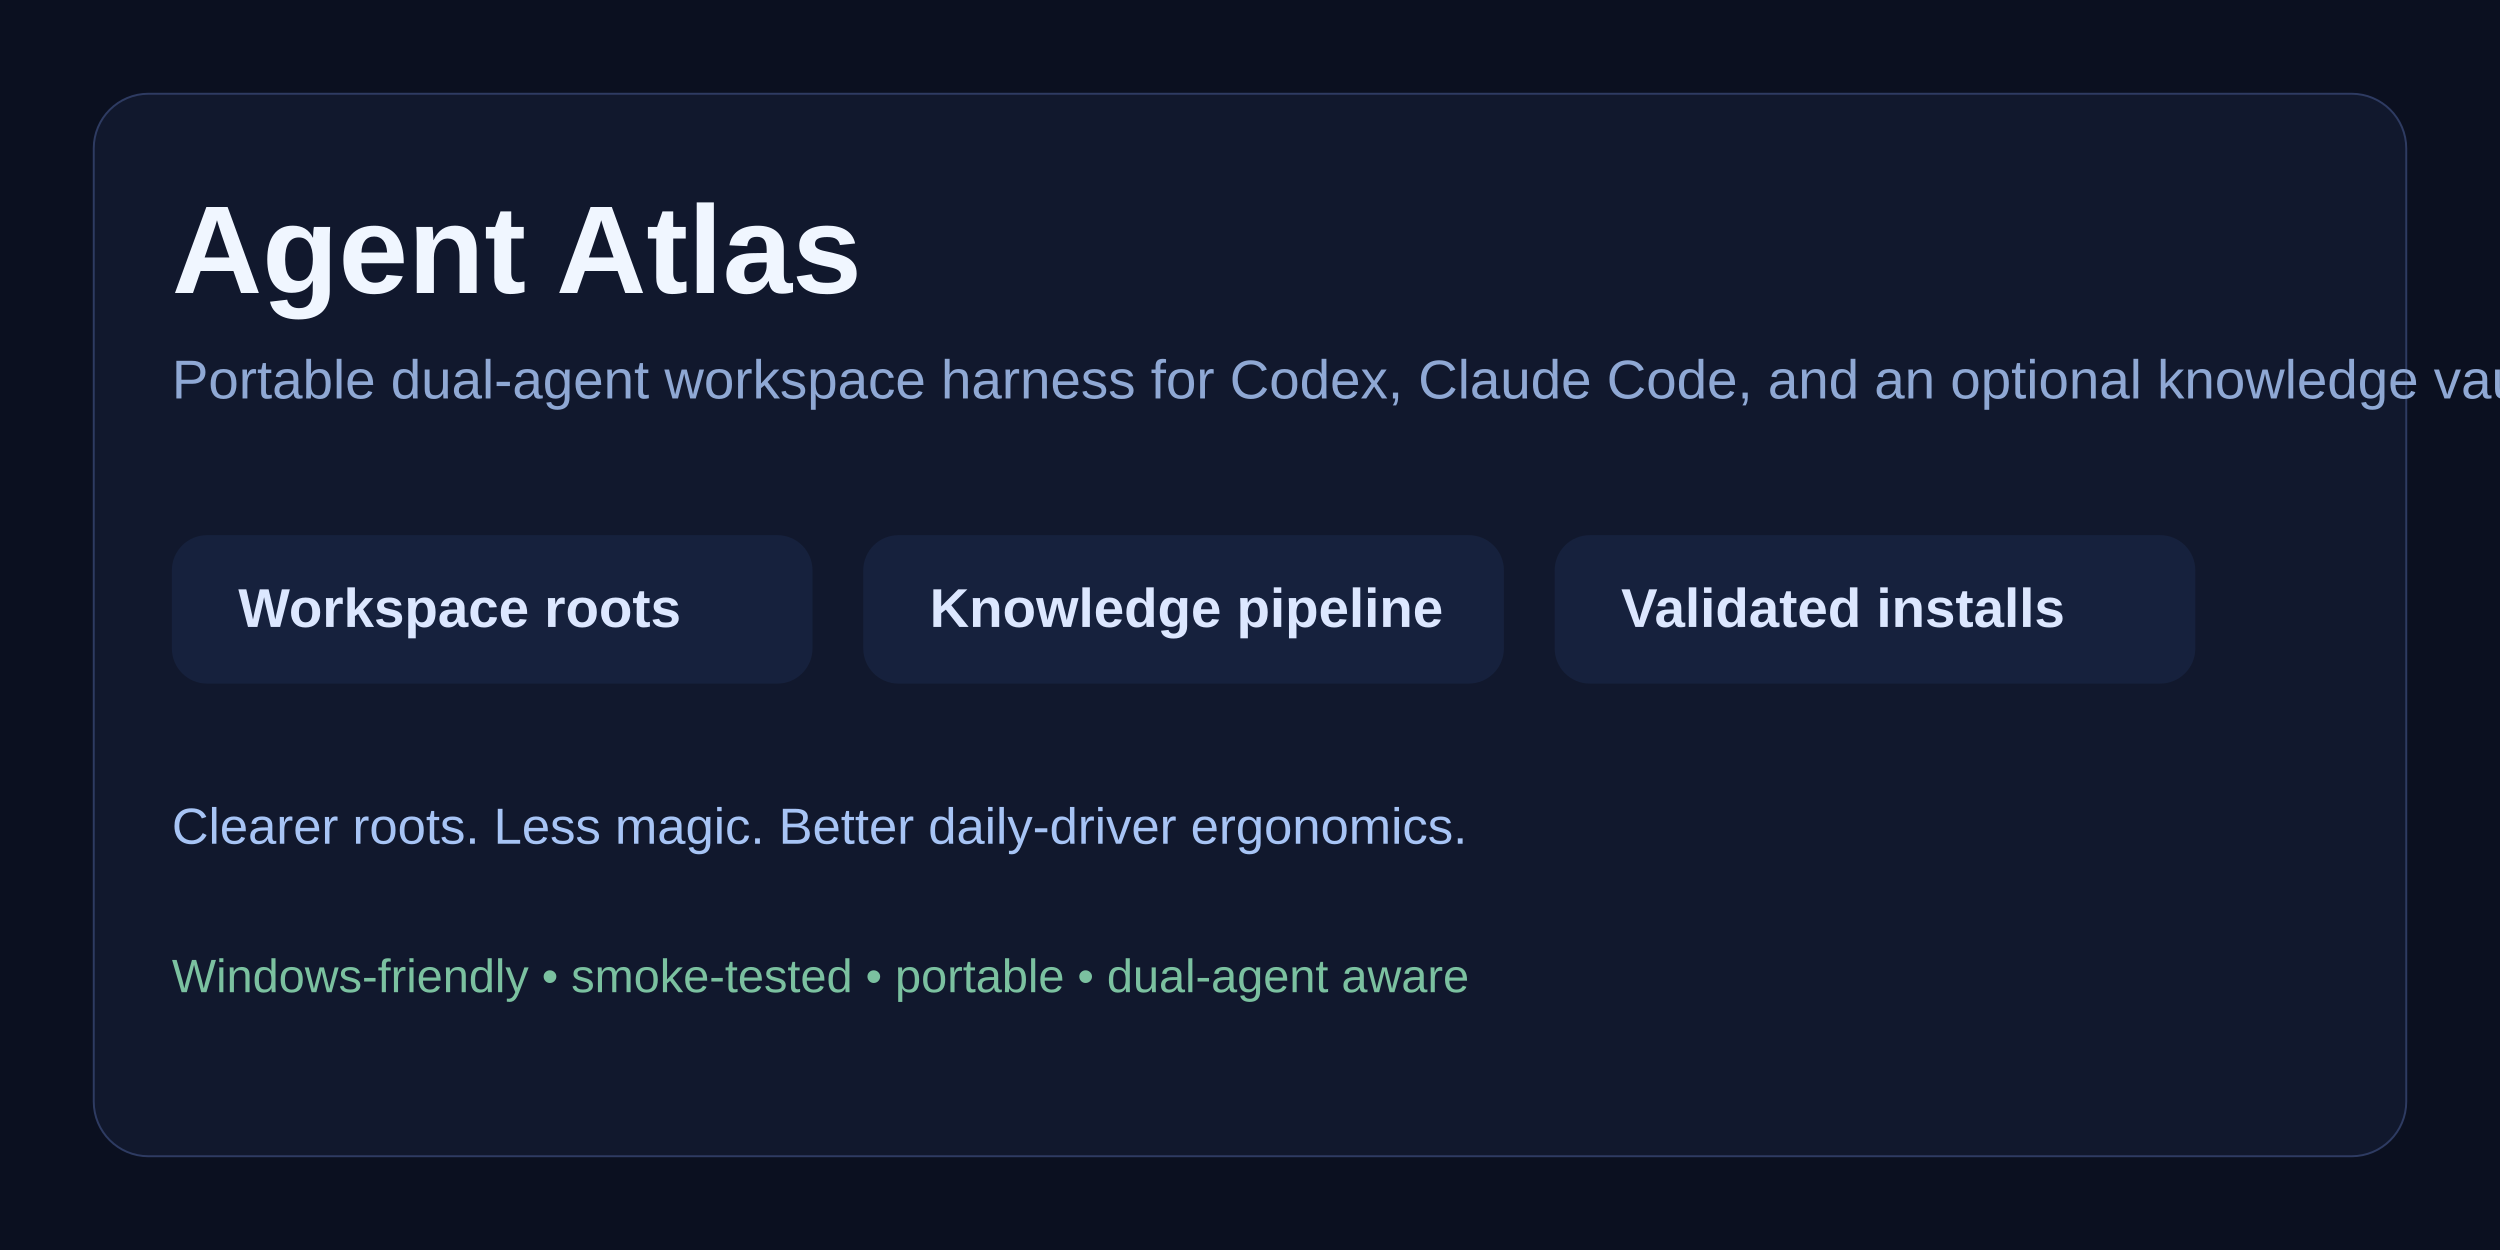
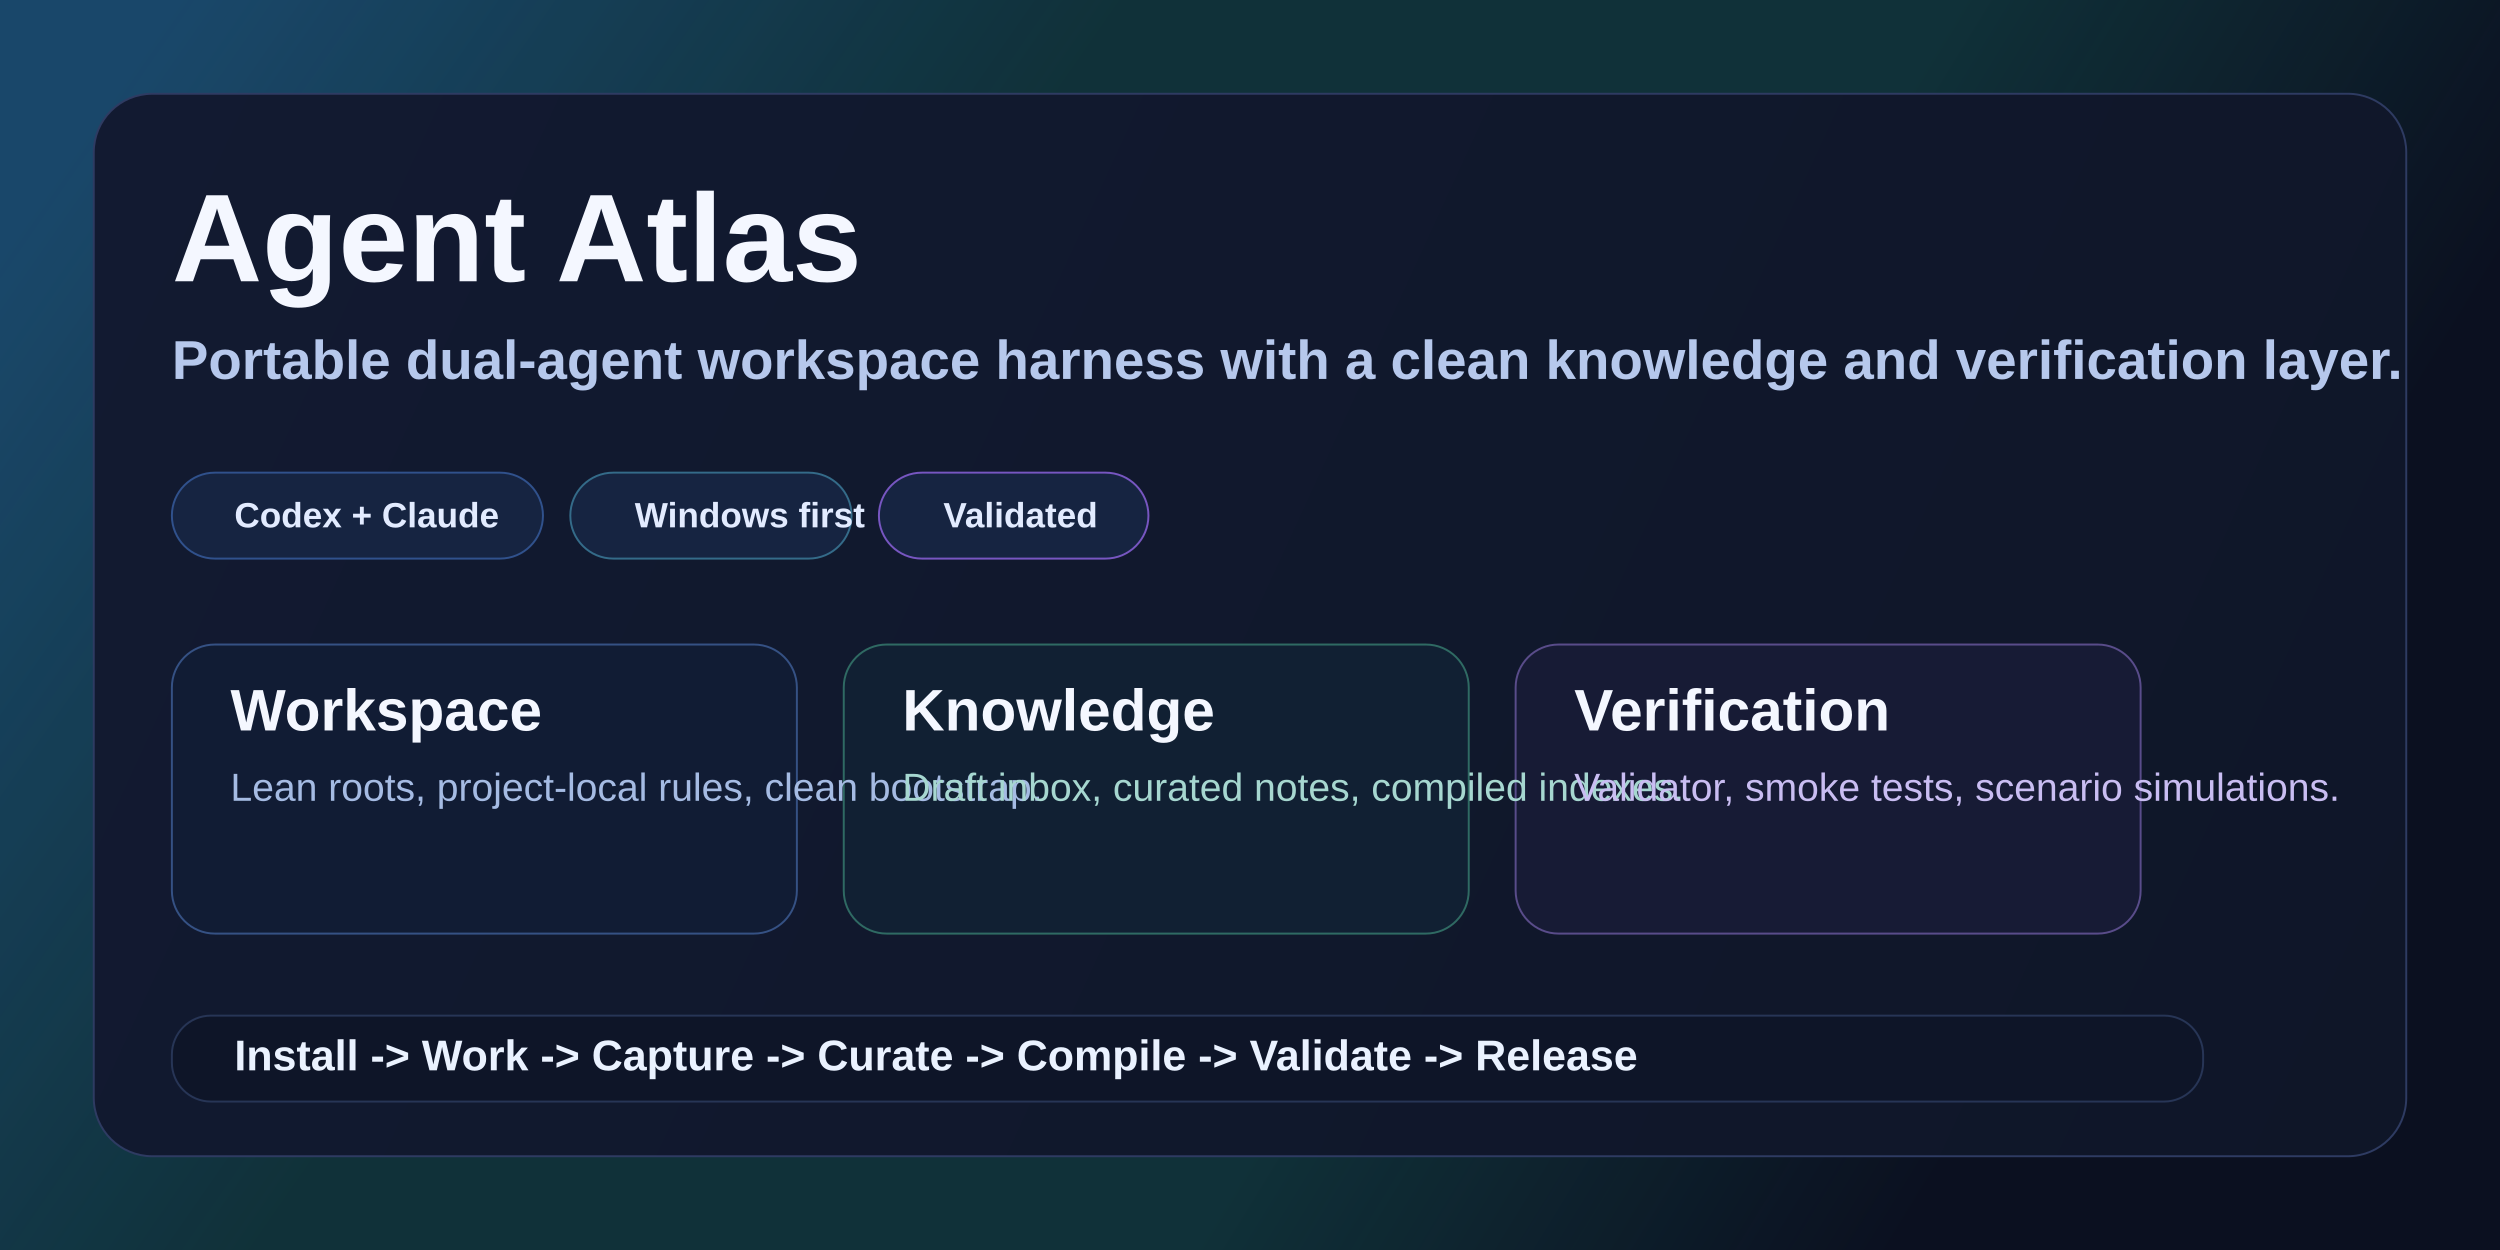
<svg xmlns="http://www.w3.org/2000/svg" width="1280" height="640" viewBox="0 0 1280 640" fill="none">
+   <defs>
+     <linearGradient id="bgPanel" x1="48" y1="48" x2="1232" y2="592" gradientUnits="userSpaceOnUse">
+       <stop stop-color="#121A31" />
+       <stop offset="1" stop-color="#0F1628" />
+     </linearGradient>
+     <linearGradient id="leftGlow" x1="90" y1="0" x2="420" y2="230" gradientUnits="userSpaceOnUse">
+       <stop stop-color="#2D61D1" stop-opacity="0.35" />
+       <stop offset="1" stop-color="#2D61D1" stop-opacity="0" />
+     </linearGradient>
+     <linearGradient id="rightGlow" x1="980" y1="40" x2="1240" y2="200" gradientUnits="userSpaceOnUse">
+       <stop stop-color="#22B49A" stop-opacity="0.2" />
+       <stop offset="1" stop-color="#22B49A" stop-opacity="0" />
+     </linearGradient>
+   </defs>
  <rect width="1280" height="640" fill="#0B1020" />
-   <rect x="48" y="48" width="1184" height="544" rx="28" fill="#11182D" stroke="#2E3B62" />
-   <text x="88" y="150" fill="#F0F6FF" font-family="Segoe UI, Arial, sans-serif" font-size="64" font-weight="700">Agent Atlas</text>
-   <text x="88" y="204" fill="#8FA8D4" font-family="Segoe UI, Arial, sans-serif" font-size="28">Portable dual-agent workspace harness for Codex, Claude Code, and an optional knowledge vault.</text>
-   <rect x="88" y="274" width="328" height="76" rx="18" fill="#16213D" />
-   <rect x="442" y="274" width="328" height="76" rx="18" fill="#16213D" />
-   <rect x="796" y="274" width="328" height="76" rx="18" fill="#16213D" />
-   <text x="122" y="321" fill="#DCE7FF" font-family="Segoe UI, Arial, sans-serif" font-size="28" font-weight="700">Workspace roots</text>
-   <text x="476" y="321" fill="#DCE7FF" font-family="Segoe UI, Arial, sans-serif" font-size="28" font-weight="700">Knowledge pipeline</text>
-   <text x="830" y="321" fill="#DCE7FF" font-family="Segoe UI, Arial, sans-serif" font-size="28" font-weight="700">Validated installs</text>
-   <text x="88" y="432" fill="#A7C4F5" font-family="Segoe UI, Arial, sans-serif" font-size="26">Clearer roots. Less magic. Better daily-driver ergonomics.</text>
-   <text x="88" y="508" fill="#7BC1A0" font-family="Segoe UI, Arial, sans-serif" font-size="24">Windows-friendly • smoke-tested • portable • dual-agent aware</text>
+   <rect width="1280" height="640" fill="url(#leftGlow)" />
+   <rect width="1280" height="640" fill="url(#rightGlow)" />
+   <rect x="48" y="48" width="1184" height="544" rx="30" fill="url(#bgPanel)" stroke="#2E3B62" />
+   <text x="88" y="144" fill="#F4F7FF" font-family="Segoe UI, Arial, sans-serif" font-size="64" font-weight="700">Agent Atlas</text>
+   <text x="88" y="194" fill="#B6C8EC" font-family="Segoe UI, Arial, sans-serif" font-size="28" font-weight="600">Portable dual-agent workspace harness with a clean knowledge and verification layer.</text>
+   <rect x="88" y="242" width="190" height="44" rx="22" fill="#162441" stroke="#30518C" />
+   <text x="120" y="270" fill="#E2EBFF" font-family="Segoe UI, Arial, sans-serif" font-size="18" font-weight="700">Codex + Claude</text>
+   <rect x="292" y="242" width="144" height="44" rx="22" fill="#162441" stroke="#346B89" />
+   <text x="325" y="270" fill="#E2EBFF" font-family="Segoe UI, Arial, sans-serif" font-size="18" font-weight="700">Windows first</text>
+   <rect x="450" y="242" width="138" height="44" rx="22" fill="#162441" stroke="#7756C1" />
+   <text x="483" y="270" fill="#E2EBFF" font-family="Segoe UI, Arial, sans-serif" font-size="18" font-weight="700">Validated</text>
+   <rect x="88" y="330" width="320" height="148" rx="22" fill="#111C34" stroke="#355184" />
+   <rect x="432" y="330" width="320" height="148" rx="22" fill="#112033" stroke="#2F6A63" />
+   <rect x="776" y="330" width="320" height="148" rx="22" fill="#171B35" stroke="#594C8A" />
+   <text x="118" y="374" fill="#F4F7FF" font-family="Segoe UI, Arial, sans-serif" font-size="30" font-weight="700">Workspace</text>
+   <text x="118" y="410" fill="#A5BBE3" font-family="Segoe UI, Arial, sans-serif" font-size="20">Lean roots, project-local rules, clean bootstrap.</text>
+   <text x="462" y="374" fill="#F4F7FF" font-family="Segoe UI, Arial, sans-serif" font-size="30" font-weight="700">Knowledge</text>
+   <text x="462" y="410" fill="#A6D7D0" font-family="Segoe UI, Arial, sans-serif" font-size="20">Draft inbox, curated notes, compiled indexes.</text>
+   <text x="806" y="374" fill="#F4F7FF" font-family="Segoe UI, Arial, sans-serif" font-size="30" font-weight="700">Verification</text>
+   <text x="806" y="410" fill="#C9BDF2" font-family="Segoe UI, Arial, sans-serif" font-size="20">Validator, smoke tests, scenario simulations.</text>
+   <rect x="88" y="520" width="1040" height="44" rx="20" fill="#0E1528" stroke="#273556" />
+   <text x="120" y="548" fill="#EAF2FF" font-family="Segoe UI, Arial, sans-serif" font-size="22" font-weight="700">Install -&gt; Work -&gt; Capture -&gt; Curate -&gt; Compile -&gt; Validate -&gt; Release</text>
</svg>
